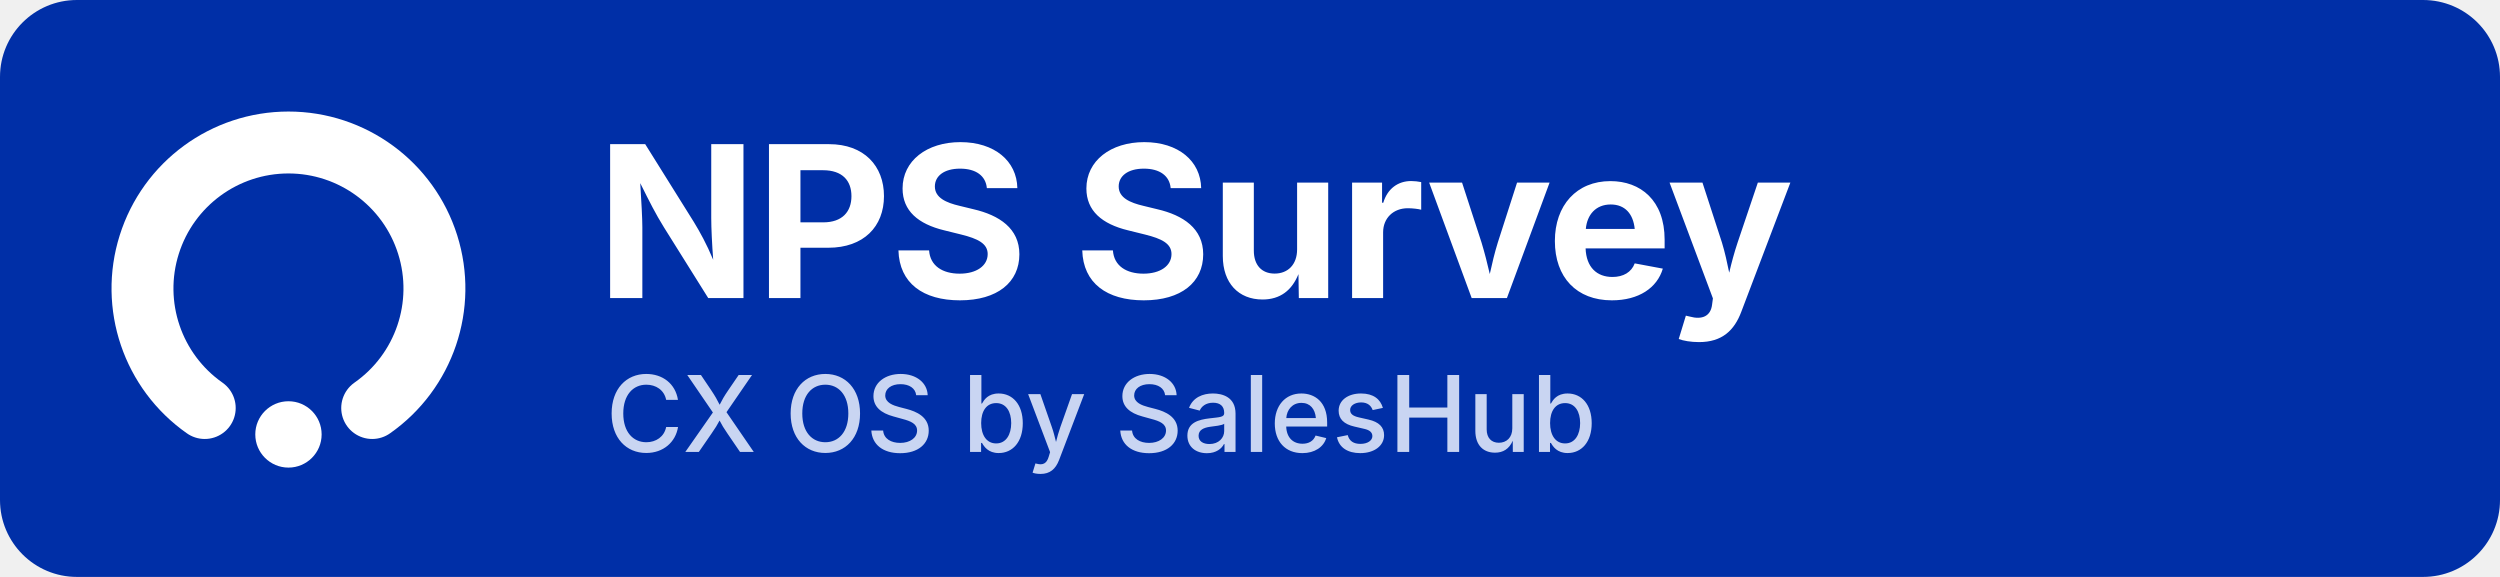
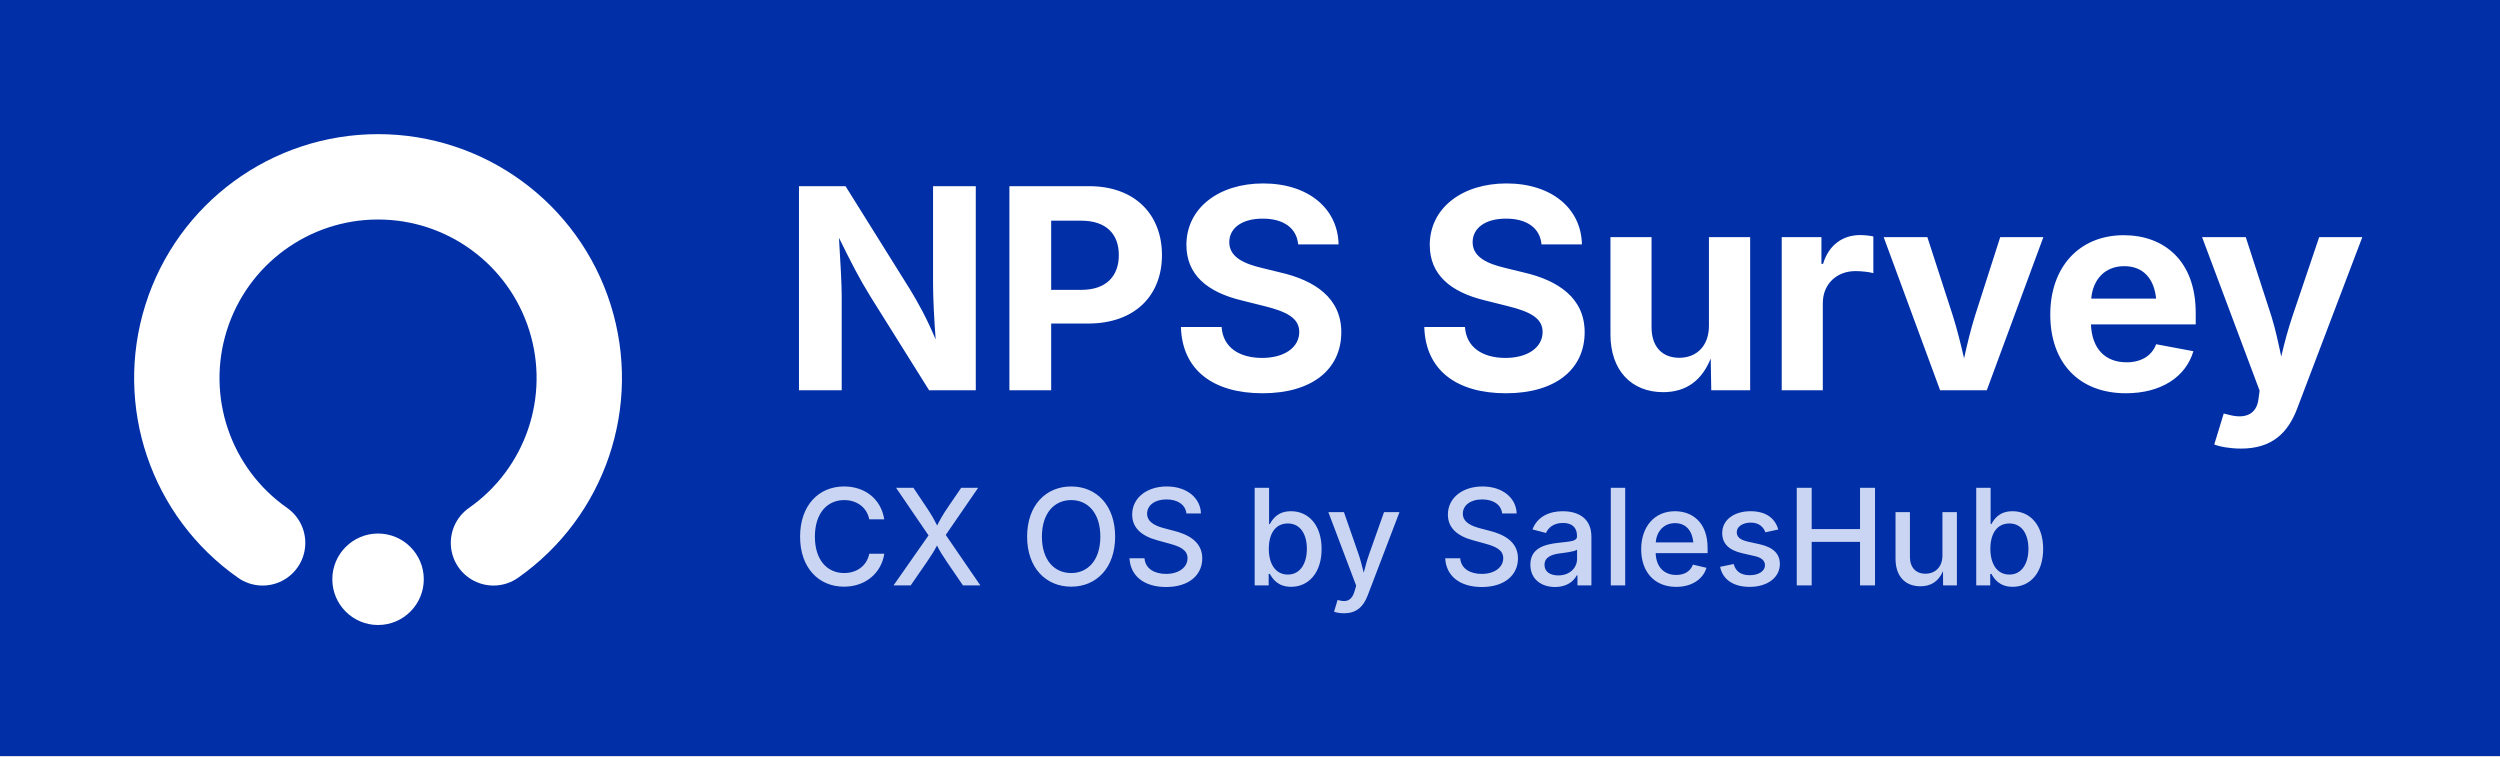
- <svg xmlns="http://www.w3.org/2000/svg" viewBox="0 0 520 120" role="img" aria-label="NPS Survey, CX OS by SalesHub">
-   <rect width="520" height="120" rx="16" fill="#002FA7" />
-   <g transform="translate(14 14) scale(.92)">
-     <path d="M31.07 77.03 A33 33 0 1 1 68.93 77.03" fill="none" stroke="#fff" stroke-width="14" stroke-linecap="round" />
-     <circle cx="50" cy="83" r="7.5" fill="#fff" />
+ <svg xmlns="http://www.w3.org/2000/svg" viewBox="0 0 410 124" width="410" height="124" role="img" aria-label="NPS Survey, CX OS by SalesHub">
+   <rect width="410" height="124" fill="#002FA7" />
+   <g transform="translate(12 12) scale(1.0)">
+     <path d="M31.07 77.03 A33 33 0 1 1 68.93 77.03" fill="none" stroke="#FFFFFF" stroke-width="14" stroke-linecap="round" />
+     <circle cx="50" cy="83" r="7.5" fill="#FFFFFF" />
  </g>
-   <text x="124" y="62" font-family="Inter, -apple-system, Segoe UI, Roboto, sans-serif" font-size="44" font-weight="700" fill="#fff" letter-spacing="-0.5">NPS Survey</text>
-   <text x="126" y="94" font-family="Inter, -apple-system, Segoe UI, Roboto, sans-serif" font-size="22" font-weight="500" fill="#c9d5f2">CX OS by SalesHub</text>
+   <path fill="#FFFFFF" d="M131.032 64.0H138.04V48.614C138.04 46.638 137.838 43.044 137.591 39.001C139.657 43.179 140.893 45.627 142.757 48.637L152.37 64.0H160.029V30.533H153.021V46.593C153.021 48.794 153.201 52.388 153.448 55.667C151.988 52.186 150.573 49.647 149.248 47.469L138.669 30.533H131.032ZM165.542 64.0H172.392V53.062H178.434C186.138 53.062 190.563 48.457 190.563 41.831C190.563 35.25 186.206 30.533 178.592 30.533H165.542ZM172.392 47.536V36.193H177.311C181.511 36.193 183.488 38.462 183.488 41.831C183.488 45.2 181.511 47.536 177.334 47.536ZM207.059 64.494C215.19 64.494 219.974 60.563 219.974 54.477C219.974 48.861 215.617 45.986 209.979 44.684L206.947 43.942C204.117 43.269 201.601 42.213 201.601 39.72C201.601 37.474 203.578 35.856 207.082 35.856C210.518 35.856 212.652 37.406 212.899 40.079H219.525C219.413 34.194 214.561 30.084 207.149 30.084C199.872 30.084 194.571 34.127 194.571 40.169C194.571 45.043 197.962 47.896 203.623 49.266L207.306 50.187C210.945 51.085 213.079 52.141 213.079 54.432C213.079 56.97 210.653 58.699 206.992 58.699C203.286 58.699 200.568 57.015 200.343 53.623H193.672C193.875 60.743 199.018 64.494 207.059 64.494ZM246.969 64.494C255.1 64.494 259.884 60.563 259.884 54.477C259.884 48.861 255.526 45.986 249.889 44.684L246.856 43.942C244.026 43.269 241.511 42.213 241.511 39.72C241.511 37.474 243.487 35.856 246.991 35.856C250.428 35.856 252.562 37.406 252.809 40.079H259.435C259.322 34.194 254.471 30.084 247.059 30.084C239.781 30.084 234.48 34.127 234.48 40.169C234.48 45.043 237.872 47.896 243.532 49.266L247.216 50.187C250.855 51.085 252.988 52.141 252.988 54.432C252.988 56.97 250.563 58.699 246.901 58.699C243.195 58.699 240.478 57.015 240.253 53.623H233.582C233.784 60.743 238.928 64.494 246.969 64.494ZM272.763 64.314C276.582 64.314 279.142 62.338 280.557 58.789L280.647 64.0H287.026V38.889H280.265V53.421C280.265 56.745 278.244 58.677 275.391 58.677C272.561 58.677 270.854 56.812 270.854 53.69V38.889H264.116V54.858C264.116 60.743 267.553 64.314 272.763 64.314ZM292.202 64.0H298.94V49.715C298.94 46.593 301.209 44.459 304.308 44.459C305.296 44.459 306.622 44.616 307.228 44.796V38.776C306.622 38.642 305.746 38.552 305.049 38.552C302.219 38.552 299.906 40.169 298.985 43.269H298.715V38.889H292.202ZM318.176 64.0H325.835L335.112 38.889H328.036L323.859 51.916C323.162 54.185 322.623 56.431 322.107 58.767C321.568 56.431 321.006 54.162 320.31 51.916L316.087 38.889H308.922ZM348.643 64.494C354.482 64.494 358.48 61.776 359.716 57.599L353.606 56.453C352.888 58.385 351.113 59.418 348.755 59.418C345.363 59.418 343.072 57.307 342.915 53.196H360.098V51.31C360.098 42.729 354.864 38.574 348.306 38.574C340.961 38.574 336.244 43.83 336.244 51.579C336.244 59.508 340.961 64.494 348.643 64.494ZM342.96 48.974C343.23 45.874 345.161 43.65 348.373 43.65C351.495 43.65 353.27 45.694 353.606 48.974ZM363.139 72.895C364.105 73.276 365.767 73.568 367.542 73.568C372.573 73.568 375.223 71.03 376.751 66.965L387.42 38.889H380.344L375.942 51.916C375.223 54.072 374.639 56.229 374.123 58.475C373.651 56.251 373.202 54.095 372.528 51.916L368.305 38.889H361.14L370.574 64.067L370.394 65.415C370.102 67.931 368.238 68.762 365.52 68.021L364.689 67.818Z" />
+   <path fill="#C9D5F2" d="M138.422 96.215C141.956 96.215 144.534 93.98 145.028 90.812H142.558C142.149 92.853 140.441 93.98 138.443 93.98C135.704 93.98 133.642 91.896 133.642 88.008C133.642 84.141 135.693 82.014 138.443 82.014C140.441 82.014 142.149 83.131 142.558 85.172H145.018C144.48 81.777 141.795 79.779 138.422 79.779C134.275 79.779 131.214 82.873 131.214 88.008C131.214 93.121 134.265 96.215 138.422 96.215ZM146.543 96.0H149.357L152.0 92.176C152.806 91.005 153.182 90.393 153.665 89.469C154.159 90.414 154.514 91.016 155.309 92.176L157.919 96.0H160.776L155.104 87.729L160.422 79.994H157.64L155.48 83.152C154.6 84.452 154.202 85.172 153.687 86.182C153.171 85.161 152.795 84.463 151.914 83.152L149.798 79.994H146.951L152.279 87.804ZM175.676 96.215C179.822 96.215 182.884 93.121 182.884 88.008C182.884 82.873 179.822 79.779 175.676 79.779C171.519 79.779 168.446 82.873 168.446 88.008C168.446 93.121 171.519 96.215 175.676 96.215ZM175.676 93.98C172.926 93.98 170.874 91.875 170.874 88.008C170.874 84.13 172.926 82.014 175.676 82.014C178.404 82.014 180.456 84.119 180.456 88.008C180.456 91.875 178.404 93.98 175.676 93.98ZM191.241 96.269C195.001 96.269 197.171 94.292 197.171 91.574C197.171 88.685 194.604 87.589 192.562 87.062L191.005 86.654C189.78 86.332 188.126 85.763 188.126 84.248C188.126 82.895 189.351 81.906 191.295 81.906C193.11 81.906 194.41 82.744 194.571 84.205H196.956C196.881 81.659 194.636 79.779 191.349 79.779C188.126 79.779 185.677 81.616 185.677 84.388C185.677 86.579 187.224 87.922 189.845 88.62L191.714 89.136C193.433 89.598 194.754 90.146 194.754 91.542C194.754 93.089 193.261 94.12 191.23 94.12C189.383 94.12 187.836 93.304 187.696 91.553H185.236C185.387 94.475 187.643 96.269 191.241 96.269ZM211.727 96.236C214.648 96.236 216.743 93.905 216.743 90.027C216.743 86.117 214.605 83.84 211.727 83.84C209.481 83.84 208.676 85.204 208.257 85.945H208.128V79.994H205.765V96.0H208.063V94.12H208.257C208.676 94.883 209.546 96.236 211.727 96.236ZM211.2 94.228C209.202 94.228 208.085 92.509 208.085 90.006C208.085 87.514 209.17 85.849 211.2 85.849C213.284 85.849 214.326 87.643 214.326 90.006C214.326 92.391 213.252 94.228 211.2 94.228ZM218.784 100.318C219.074 100.447 219.697 100.576 220.438 100.576C222.372 100.576 223.564 99.588 224.295 97.665L229.516 83.99H226.98L224.563 90.812C224.188 91.854 223.919 92.896 223.65 93.927C223.393 92.896 223.146 91.864 222.78 90.812L220.406 83.99H217.85L222.415 96.054L222.157 96.935C221.717 98.481 220.857 98.782 219.633 98.46L219.364 98.396ZM243.019 96.269C246.778 96.269 248.948 94.292 248.948 91.574C248.948 88.685 246.381 87.589 244.34 87.062L242.782 86.654C241.558 86.332 239.903 85.763 239.903 84.248C239.903 82.895 241.128 81.906 243.072 81.906C244.888 81.906 246.188 82.744 246.349 84.205H248.733C248.658 81.659 246.413 79.779 243.126 79.779C239.903 79.779 237.454 81.616 237.454 84.388C237.454 86.579 239.001 87.922 241.622 88.62L243.491 89.136C245.21 89.598 246.531 90.146 246.531 91.542C246.531 93.089 245.038 94.12 243.008 94.12C241.16 94.12 239.613 93.304 239.474 91.553H237.014C237.164 94.475 239.42 96.269 243.019 96.269ZM255.039 96.269C256.983 96.269 258.122 95.291 258.584 94.356H258.702V96.0H260.99V88.029C260.99 84.56 258.229 83.84 256.296 83.84C254.158 83.84 252.139 84.678 251.322 86.826L253.546 87.406C253.879 86.59 254.76 85.763 256.328 85.763C257.832 85.763 258.627 86.536 258.627 87.868V87.933C258.627 88.781 257.714 88.771 255.598 89.018C253.331 89.275 250.979 89.877 250.979 92.605C250.979 94.969 252.751 96.269 255.039 96.269ZM255.565 94.367C254.244 94.367 253.299 93.776 253.299 92.638C253.299 91.402 254.395 90.951 255.727 90.769C256.457 90.672 258.283 90.479 258.638 90.135V91.671C258.638 93.078 257.488 94.367 255.565 94.367ZM266.533 79.994H264.17V96.0H266.533ZM274.891 96.247C277.458 96.247 279.295 94.99 279.864 93.121L277.641 92.595C277.222 93.712 276.233 94.292 274.912 94.292C272.946 94.292 271.614 93.035 271.528 90.715H280.047V89.877C280.047 85.548 277.426 83.84 274.687 83.84C271.324 83.84 269.154 86.386 269.154 90.081C269.154 93.809 271.346 96.247 274.891 96.247ZM271.539 88.953C271.668 87.224 272.807 85.795 274.697 85.795C276.513 85.795 277.533 87.062 277.705 88.953ZM286.943 96.247C289.876 96.247 291.896 94.7 291.896 92.509C291.896 90.844 290.843 89.77 288.619 89.265L286.686 88.835C285.364 88.534 284.827 88.062 284.827 87.267C284.827 86.364 285.815 85.709 287.115 85.709C288.533 85.709 289.21 86.461 289.521 87.299L291.638 86.837C291.122 85.054 289.693 83.84 287.094 83.84C284.376 83.84 282.442 85.269 282.442 87.417C282.442 89.136 283.517 90.231 285.751 90.736L287.771 91.198C288.909 91.456 289.457 91.95 289.457 92.713C289.457 93.604 288.49 94.335 286.965 94.335C285.568 94.335 284.655 93.755 284.322 92.498L282.099 92.96C282.528 95.087 284.333 96.247 286.943 96.247ZM294.667 96.0H297.116V88.867H305.044V96.0H307.504V79.994H305.044V86.762H297.116V79.994H294.667ZM314.959 96.15C316.613 96.15 317.902 95.409 318.654 93.669L318.665 96.0H320.932V83.99H318.558V91.102C318.558 93.003 317.365 94.088 315.765 94.088C314.196 94.088 313.229 93.057 313.229 91.327V83.99H310.866V91.617C310.866 94.582 312.51 96.15 314.959 96.15ZM330.062 96.236C332.984 96.236 335.079 93.905 335.079 90.027C335.079 86.117 332.941 83.84 330.062 83.84C327.817 83.84 327.012 85.204 326.593 85.945H326.464V79.994H324.101V96.0H326.399V94.12H326.593C327.012 94.883 327.882 96.236 330.062 96.236ZM329.536 94.228C327.538 94.228 326.421 92.509 326.421 90.006C326.421 87.514 327.506 85.849 329.536 85.849C331.62 85.849 332.662 87.643 332.662 90.006C332.662 92.391 331.588 94.228 329.536 94.228Z" />
</svg>
